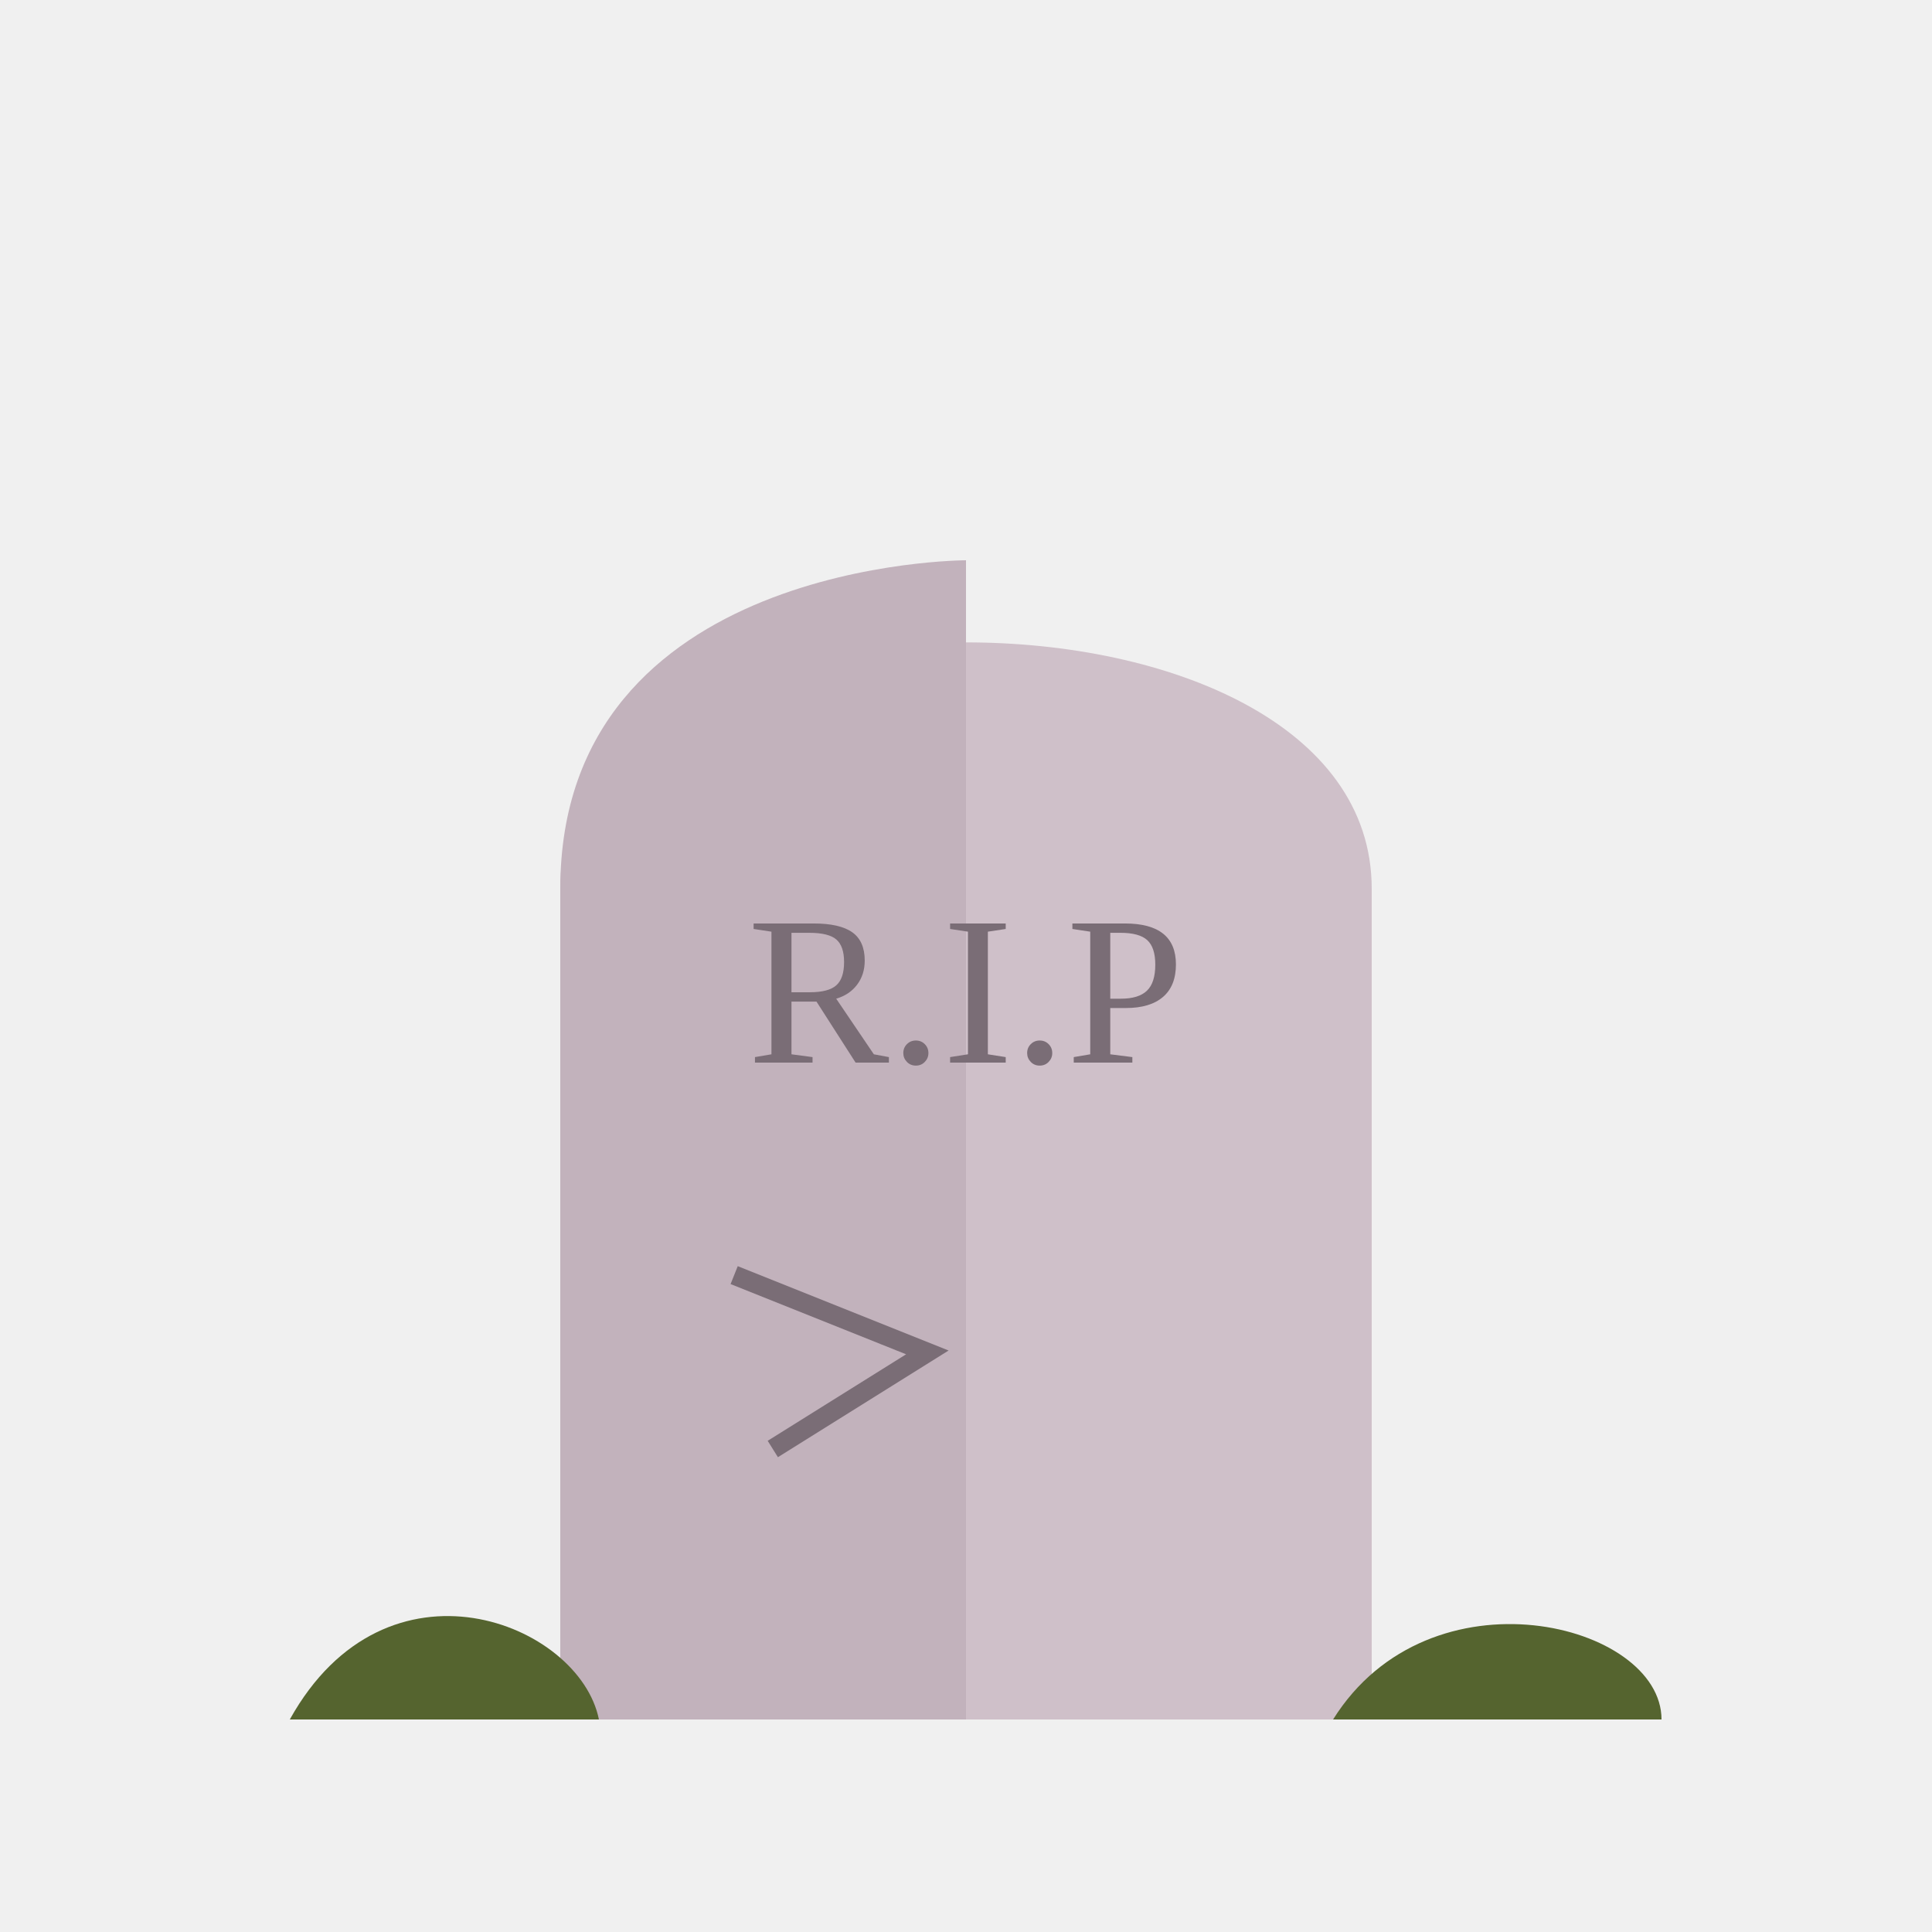
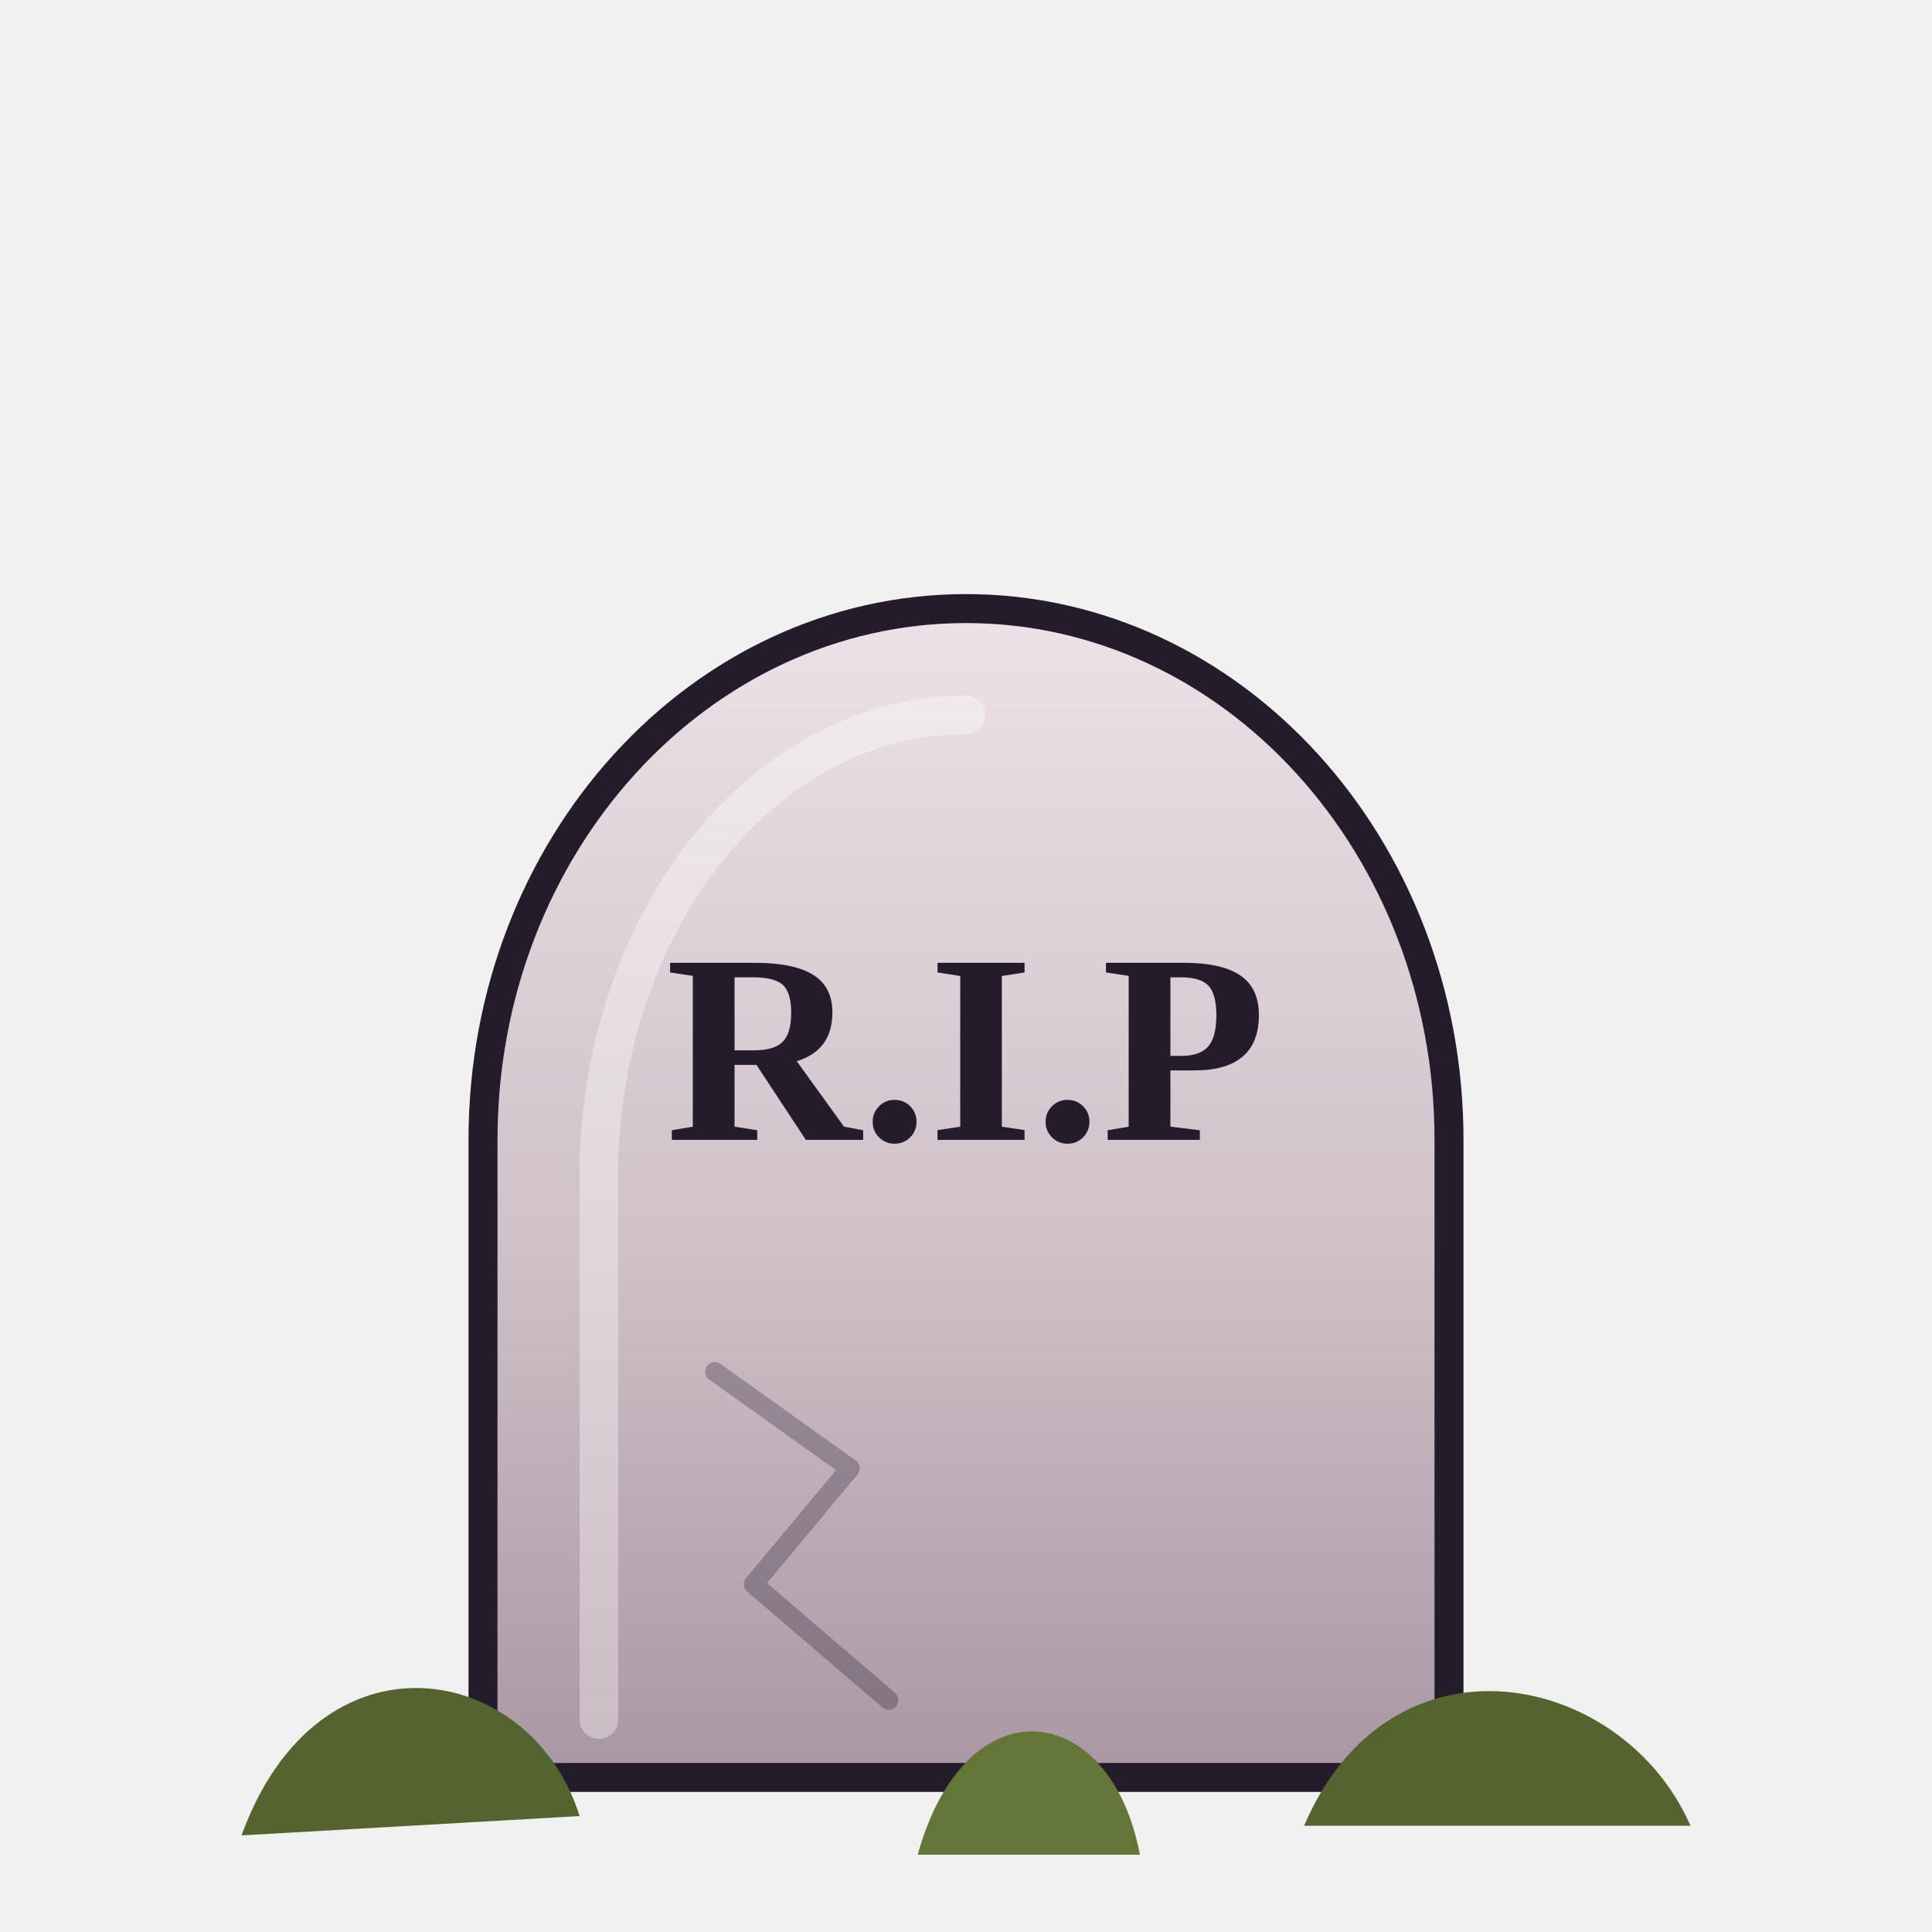
<svg xmlns="http://www.w3.org/2000/svg" viewBox="0 0 200 200">
-   <path d="M58,178 L58,92 C58,58 142,58 142,92 L142,178 Z" fill="#cfc0c9" />
-   <path d="M58,178 L58,92 C58,58 100,58 100,58 L100,178 Z" fill="#c2b2bc" />
-   <path d="M424 588V80L627 53V0H72V53L231 80V1262L59 1288V1341H638Q890 1341 1010.0 1256.0Q1130 1171 1130 983Q1130 849 1057.0 751.5Q984 654 855 616L1218 80L1363 53V0H1042L665 588ZM931 969Q931 1122 856.5 1186.5Q782 1251 595 1251H424V678H601Q780 678 855.5 744.5Q931 811 931 969Z" transform="translate(77.38,110.00) scale(0.01074,-0.01074)" fill="#7a6d76" />
-   <path d="M377 92Q377 43 342.5 7.0Q308 -29 256 -29Q204 -29 169.5 7.0Q135 43 135 92Q135 143 170.0 178.0Q205 213 256 213Q307 213 342.0 178.0Q377 143 377 92Z" transform="translate(92.06,110.00) scale(0.01074,-0.01074)" fill="#7a6d76" />
-   <path d="M438 80 610 53V0H74V53L246 80V1262L74 1288V1341H610V1288L438 1262Z" transform="translate(97.56,110.00) scale(0.01074,-0.01074)" fill="#7a6d76" />
-   <path d="M377 92Q377 43 342.5 7.0Q308 -29 256 -29Q204 -29 169.5 7.0Q135 43 135 92Q135 143 170.0 178.0Q205 213 256 213Q307 213 342.0 178.0Q377 143 377 92Z" transform="translate(104.88,110.00) scale(0.01074,-0.01074)" fill="#7a6d76" />
-   <path d="M858 944Q858 1109 781.0 1180.0Q704 1251 522 1251H424V616H528Q697 616 777.5 693.0Q858 770 858 944ZM424 526V80L637 53V0H72V53L231 80V1262L59 1288V1341H565Q1057 1341 1057 946Q1057 740 932.5 633.0Q808 526 575 526Z" transform="translate(110.38,110.00) scale(0.01074,-0.01074)" fill="#7a6d76" />
-   <path d="M76,132 L96,140 L80,150" fill="none" stroke="#7a6d76" stroke-width="2" />
-   <path d="M30,178 C40,160 60,168 62,178 Z" fill="#55642f" />
-   <path d="M138,178 C148,162 172,168 172,178 Z" fill="#55642f" />
-   <path d="M8,178 L192,178" stroke="none" />
+   <defs>
+     <linearGradient id="stoneBody" x1="0" y1="0" x2="0" y2="1">
+       <stop offset="0" stop-color="#ece2e7" />
+       <stop offset="0.55" stop-color="#cfc0c9" />
+       <stop offset="1" stop-color="#a996a3" />
+     </linearGradient>
+   </defs>
+   <path d="M50,184 L50,118 A50,55 0 0 1 150,118 L150,184 Z" fill="url(#stoneBody)" stroke="#241c2b" stroke-width="3" />
+   <path d="M62,178 L62,120 A38,48 0 0 1 100,74" fill="none" stroke="#fff" stroke-width="4" opacity="0.35" stroke-linecap="round" />
+   <path d="M74,142 L88,152 L78,164 L92,176" fill="none" stroke="#241c2b" stroke-width="2" opacity="0.3" stroke-linecap="round" stroke-linejoin="round" />
+   <path d="M25,190 C33,168 55,172 60,188 Z" fill="#55642f" />
+   <path d="M95,192 C100,174 115,176 118,192 Z" fill="#647538" />
+   <path d="M135,189 C144,168 168,173 175,189 Z" fill="#55642f" />
+   <path d="M523 568V100L695 73V0H48V73L207 100V1242L35 1268V1341H676Q972 1341 1118.0 1250.0Q1264 1159 1264 966Q1264 678 994 596L1352 100L1497 73V0H1063L689 568ZM952 964Q952 1114 890.0 1172.5Q828 1231 663 1231H523V678H668Q822 678 887.0 742.0Q952 806 952 964Z" transform="translate(68.89,118.00) scale(0.01367,-0.01367)" fill="#241c2b" />
+   <path d="M256 -29Q187 -29 138.5 19.0Q90 67 90 137Q90 206 138.0 254.5Q186 303 256 303Q325 303 373.5 255.0Q422 207 422 137Q422 68 374.0 19.5Q326 -29 256 -29Z" transform="translate(89.11,118.00) scale(0.01367,-0.01367)" fill="#241c2b" />
+   <path d="M556 100 728 74V0H69V74L241 100V1241L69 1268V1341H728V1268L556 1241Z" transform="translate(96.11,118.00) scale(0.01367,-0.01367)" fill="#241c2b" />
+   <path d="M256 -29Q187 -29 138.5 19.0Q90 67 90 137Q90 206 138.0 254.5Q186 303 256 303Q325 303 373.5 255.0Q422 207 422 137Q422 68 374.0 19.5Q326 -29 256 -29Z" transform="translate(107.01,118.00) scale(0.01367,-0.01367)" fill="#241c2b" />
+   <path d="M871 944Q871 1104 811.5 1167.5Q752 1231 602 1231H523V636H606Q745 636 808.0 706.0Q871 776 871 944ZM523 526V100L746 73V0H48V73L207 100V1242L35 1268V1341H626Q911 1341 1052.0 1245.5Q1193 1150 1193 946Q1193 526 703 526Z" transform="translate(114.01,118.00) scale(0.01367,-0.01367)" fill="#241c2b" />
</svg>
